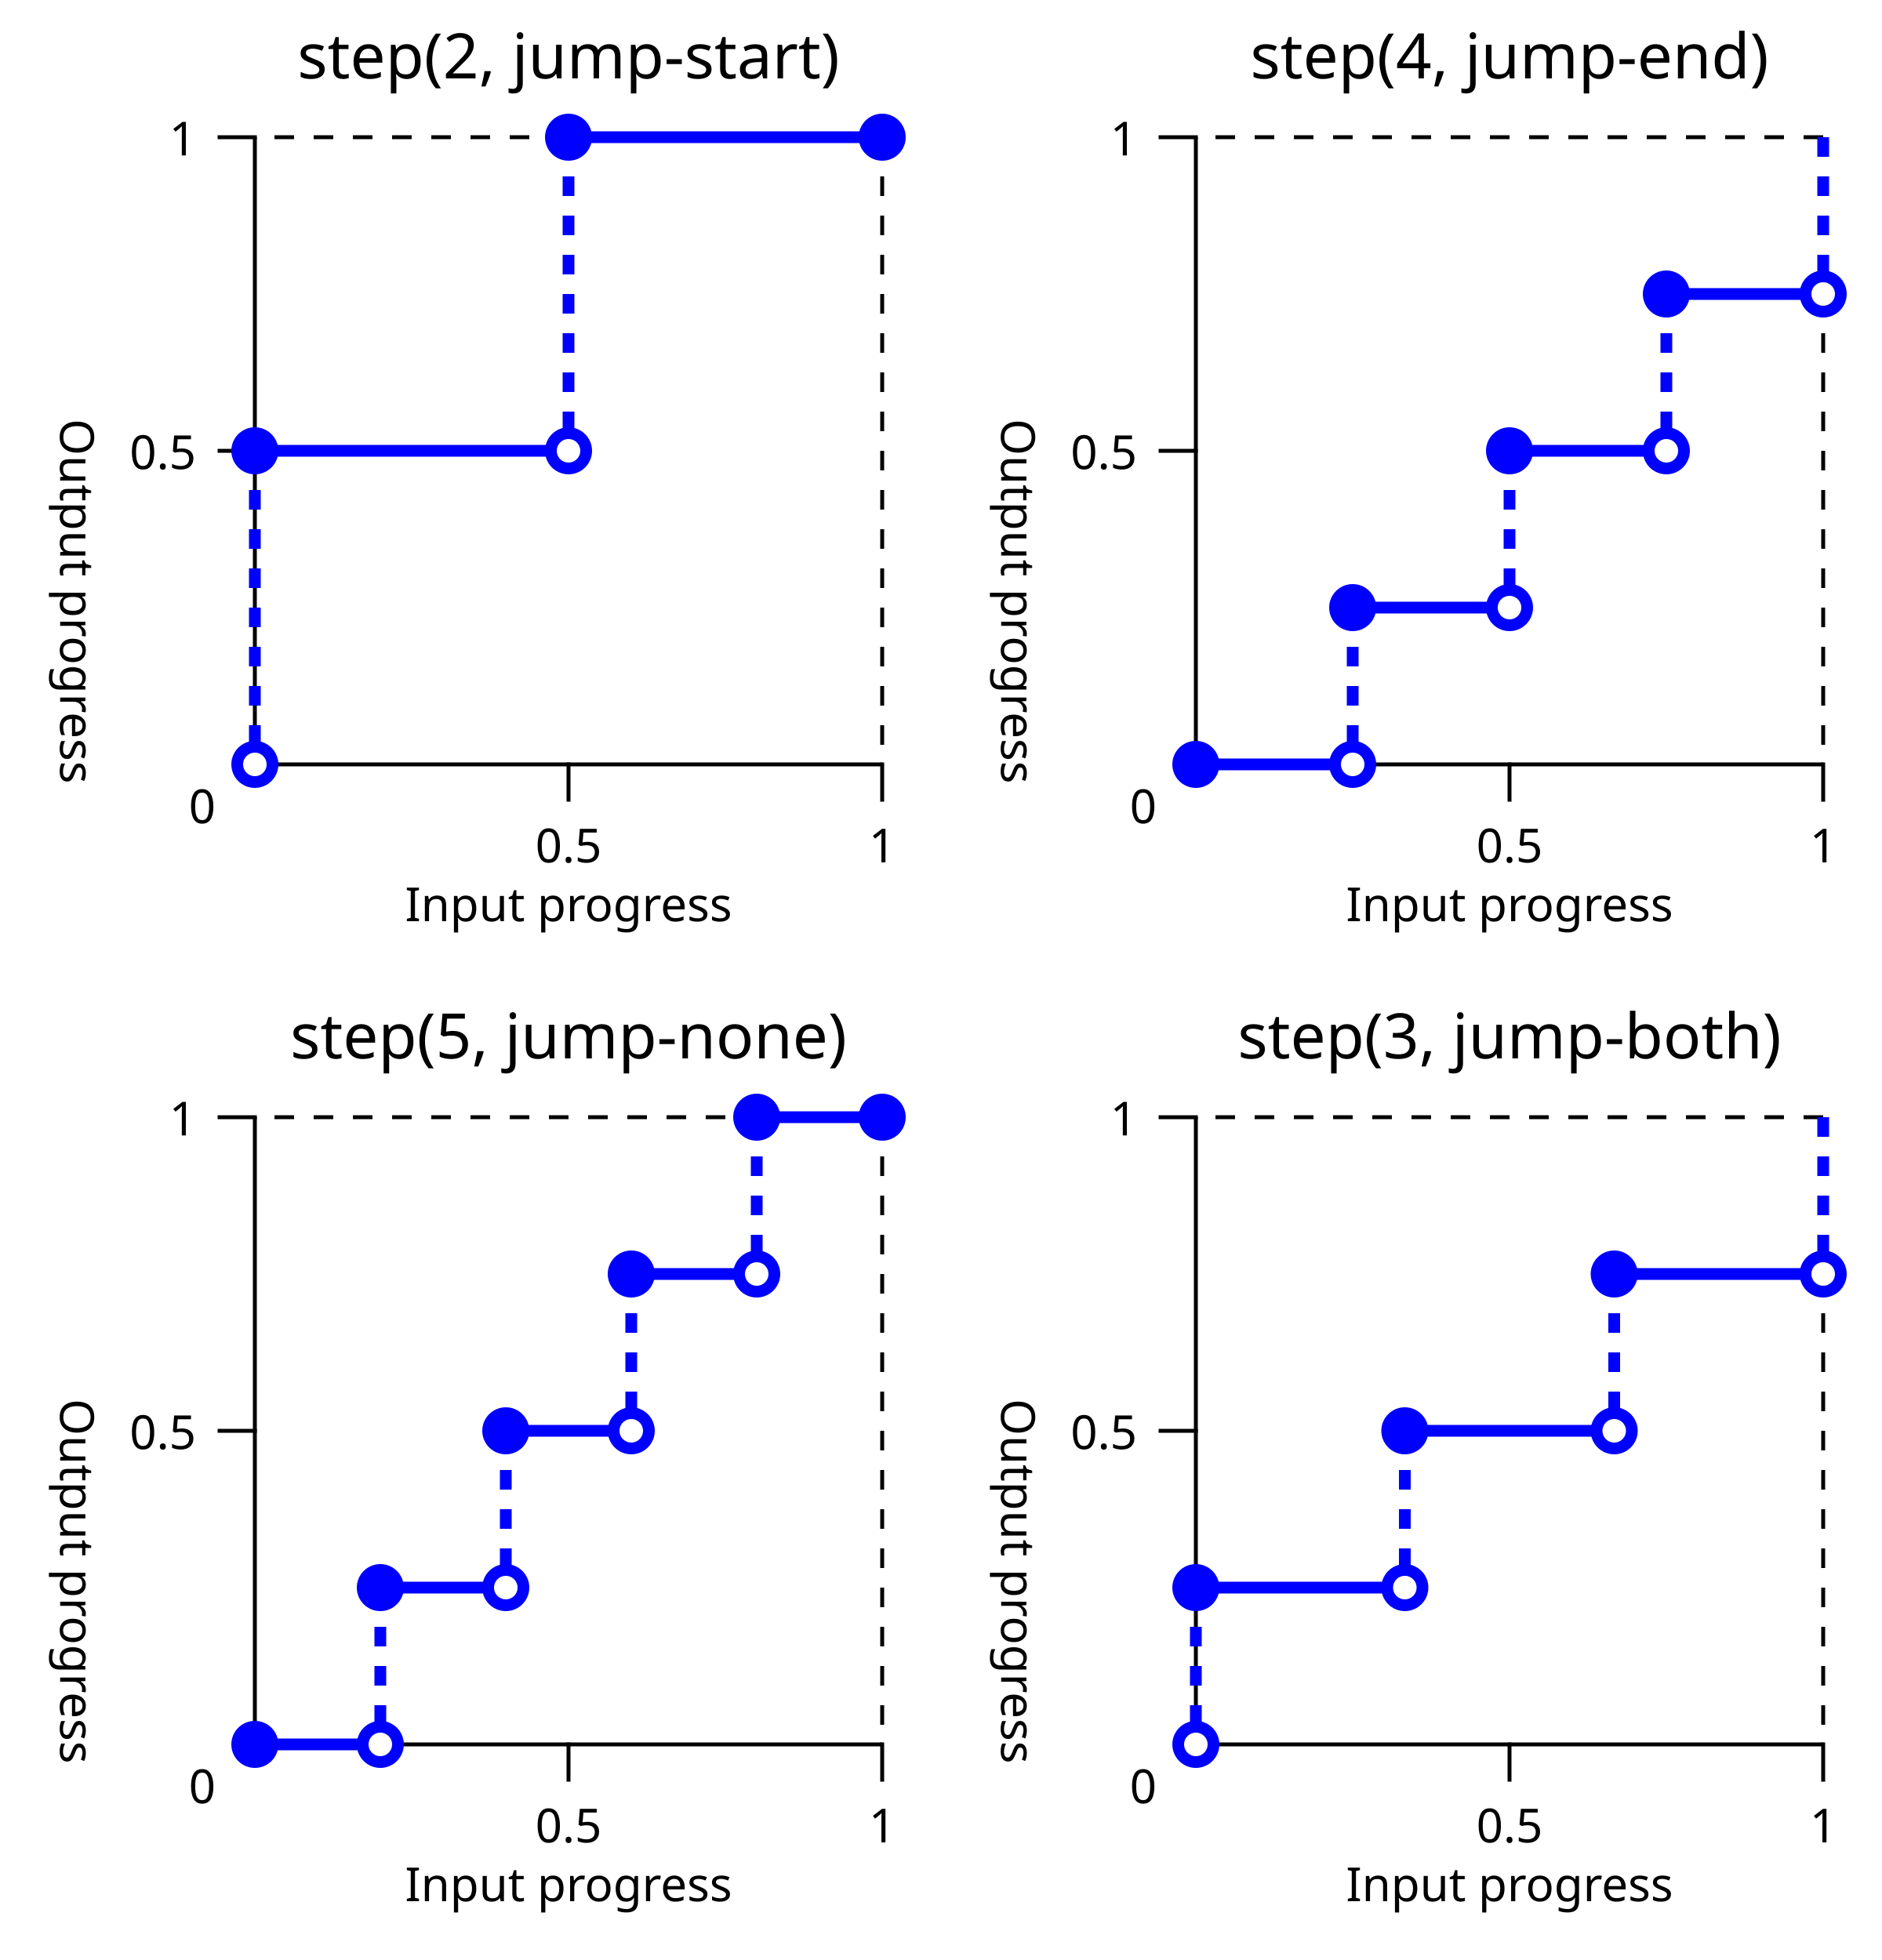
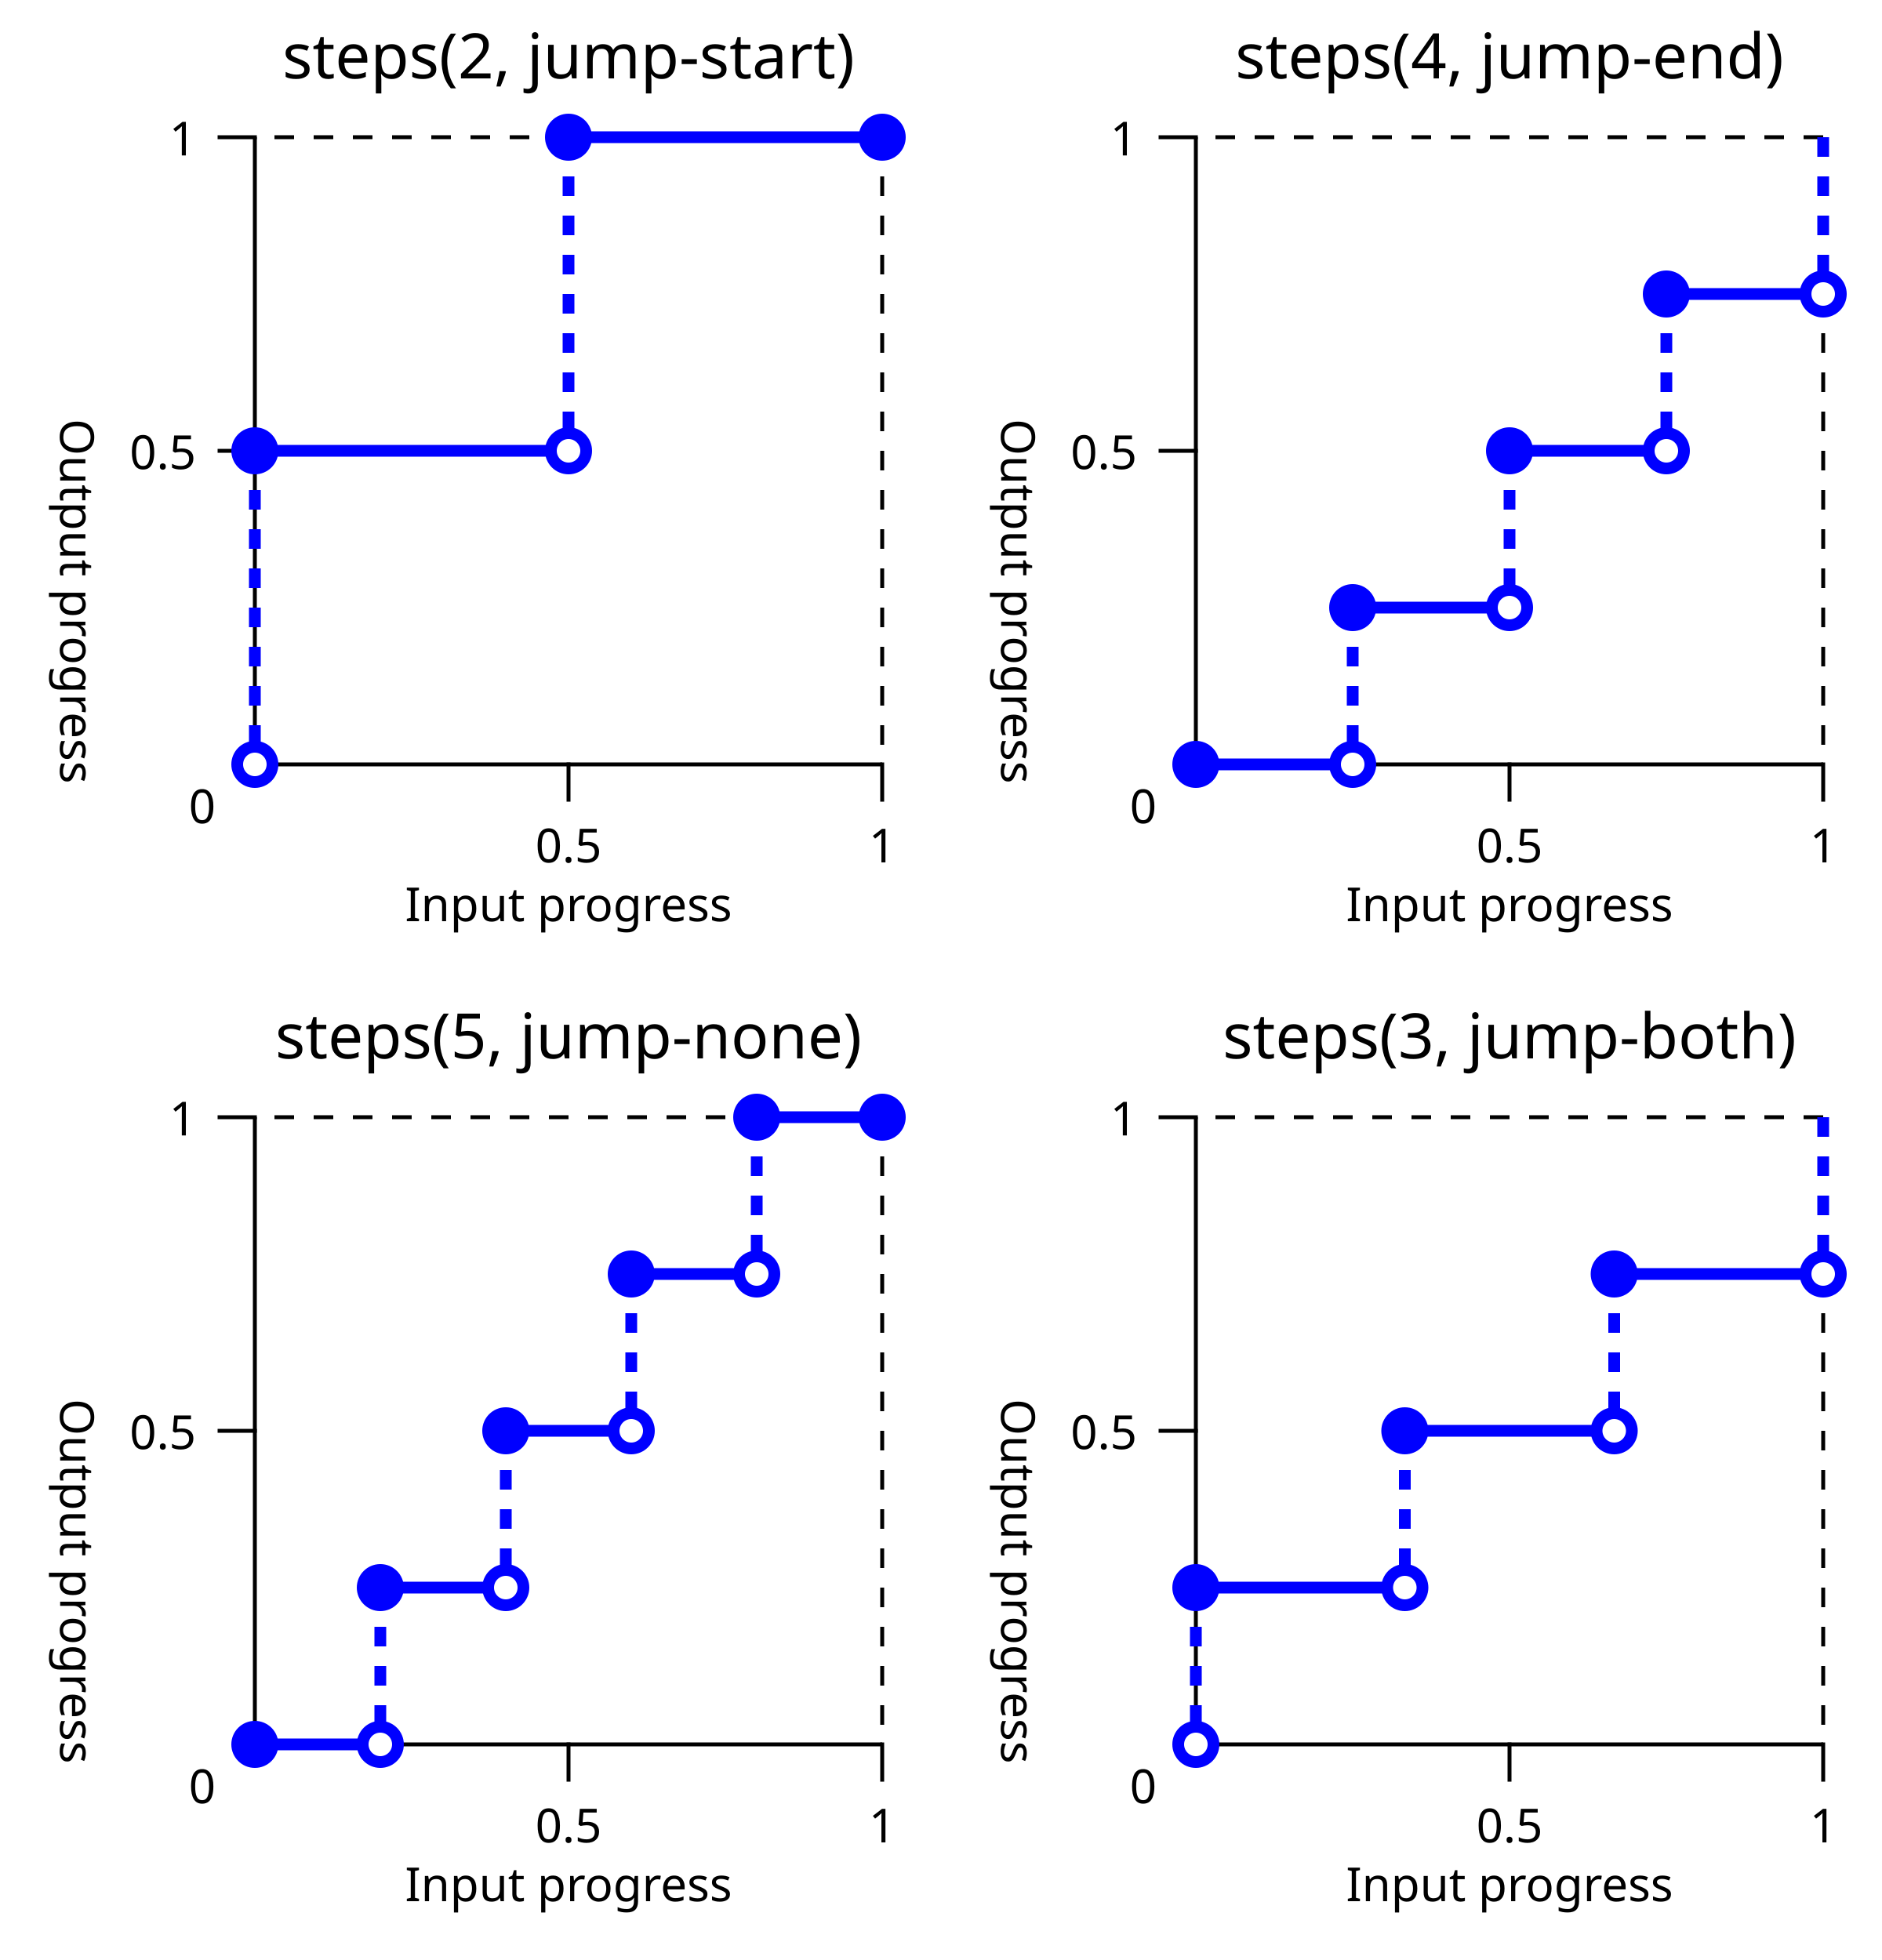
<svg xmlns="http://www.w3.org/2000/svg" width="480" height="500">
  <style>text{font:12px sans-serif}.caption{font-size:16px}</style>
  <path fill="#fff" d="M0 0h480v500H0z" />
  <marker id="dot" markerHeight="5" markerWidth="5" viewBox="-2.5 -2.5 5 5">
    <circle r="2" fill="#00f" />
  </marker>
  <marker id="dot-hollow" markerHeight="5" markerWidth="5" viewBox="-2.5 -2.5 5 5">
    <circle r="1.5" fill="#fff" stroke="#00f" />
  </marker>
  <marker id="tick" stroke-linecap="square" markerHeight="10" markerWidth="1" orient="auto" viewBox="-0.5 -0.5 1 10">
    <path stroke="#000" d="M0 0v9" />
  </marker>
  <defs>
    <g id="axes">
      <path stroke="#000" stroke-dasharray="5" d="M160-160H0M160-160V0" />
      <path stroke="#000" marker-mid="url(#tick)" marker-start="url(#tick)" d="M0-160v80V0" />
      <path stroke="#000" marker-end="url(#tick)" marker-mid="url(#tick)" d="M0 0h80 80" />
      <text x="-15" y="-160" dominant-baseline="mathematical" text-anchor="end">1</text>
      <text x="-15" y="-80" dominant-baseline="mathematical" text-anchor="end">0.5</text>
      <text x="-10" y="15" text-anchor="end">0</text>
      <text x="80" y="25" text-anchor="middle">0.5</text>
      <text x="160" y="25" text-anchor="middle">1</text>
      <text x="-45" y="-80" text-anchor="middle" writing-mode="vertical-rl">Output progress</text>
      <text x="80" y="40" text-anchor="middle">Input progress</text>
    </g>
  </defs>
  <g id="jump-start" transform="translate(65 195)">
    <use href="#axes" />
    <path stroke="#00f" stroke-dasharray="5" stroke-width="3" d="M0-80V0m80-160v80" />
    <path stroke-width="3" marker-end="url(#dot-hollow)" d="M0 0h0" />
    <path stroke="#00f" stroke-width="3" marker-end="url(#dot-hollow)" marker-start="url(#dot)" d="M0-80h80" />
    <path stroke="#00f" stroke-width="3" marker-end="url(#dot)" marker-start="url(#dot)" d="M80-160h80" />
-     <text x="80" y="-175" class="caption" text-anchor="middle">step(2, jump-start)</text>
+     <text x="80" y="-175" class="caption" text-anchor="middle">steps(2, jump-start)</text>
  </g>
  <g id="jump-end" transform="translate(305 195)">
    <use href="#axes" />
    <path stroke="#00f" stroke-dasharray="5" stroke-width="3" d="M40-40V0m40-80v40m40-80v40m40-80v40" />
    <path stroke="#00f" stroke-width="3" marker-end="url(#dot-hollow)" marker-start="url(#dot)" d="M0 0h40" />
    <path stroke="#00f" stroke-width="3" marker-end="url(#dot-hollow)" marker-start="url(#dot)" d="M40-40h40" />
    <path stroke="#00f" stroke-width="3" marker-end="url(#dot-hollow)" marker-start="url(#dot)" d="M80-80h40" />
    <path stroke="#00f" stroke-width="3" marker-end="url(#dot-hollow)" marker-start="url(#dot)" d="M120-120h40" />
    <path stroke="#00f" stroke-width="3" marker-start="url(#dot)" d="M160-160" />
-     <text x="80" y="-175" class="caption" text-anchor="middle">step(4, jump-end)</text>
+     <text x="80" y="-175" class="caption" text-anchor="middle">steps(4, jump-end)</text>
  </g>
  <g id="jump-none" transform="translate(65 445)">
    <use href="#axes" />
    <path stroke="#00f" stroke-dasharray="5" stroke-width="3" d="M32-40V0m32-80v40m32-80v40m32-80v40" />
    <path stroke="#00f" stroke-width="3" marker-end="url(#dot-hollow)" marker-start="url(#dot)" d="M0 0h32" />
    <path stroke="#00f" stroke-width="3" marker-end="url(#dot-hollow)" marker-start="url(#dot)" d="M32-40h32" />
    <path stroke="#00f" stroke-width="3" marker-end="url(#dot-hollow)" marker-start="url(#dot)" d="M64-80h32" />
    <path stroke="#00f" stroke-width="3" marker-end="url(#dot-hollow)" marker-start="url(#dot)" d="M96-120h32" />
    <path stroke="#00f" stroke-width="3" marker-end="url(#dot)" marker-start="url(#dot)" d="M128-160h32" />
-     <text x="80" y="-175" class="caption" text-anchor="middle">step(5, jump-none)</text>
+     <text x="80" y="-175" class="caption" text-anchor="middle">steps(5, jump-none)</text>
  </g>
  <g id="jump-both" transform="translate(305 445)">
    <use href="#axes" />
    <path stroke="#00f" stroke-dasharray="5" stroke-width="3" d="M0-40V0m53.3-80v40m53.4-80v40m53.3-80v40" />
    <path stroke="#00f" stroke-width="3" marker-end="url(#dot-hollow)" d="M0 0h0" />
    <path stroke="#00f" stroke-width="3" marker-end="url(#dot-hollow)" marker-start="url(#dot)" d="M0-40h53.3" />
    <path stroke="#00f" stroke-width="3" marker-end="url(#dot-hollow)" marker-start="url(#dot)" d="M53.3-80h53.4" />
    <path stroke="#00f" stroke-width="3" marker-end="url(#dot-hollow)" marker-start="url(#dot)" d="M106.7-120H160" />
    <path stroke="#00f" stroke-width="3" marker-start="url(#dot)" d="M160-160" />
-     <text x="80" y="-175" class="caption" text-anchor="middle">step(3, jump-both)</text>
+     <text x="80" y="-175" class="caption" text-anchor="middle">steps(3, jump-both)</text>
  </g>
</svg>
